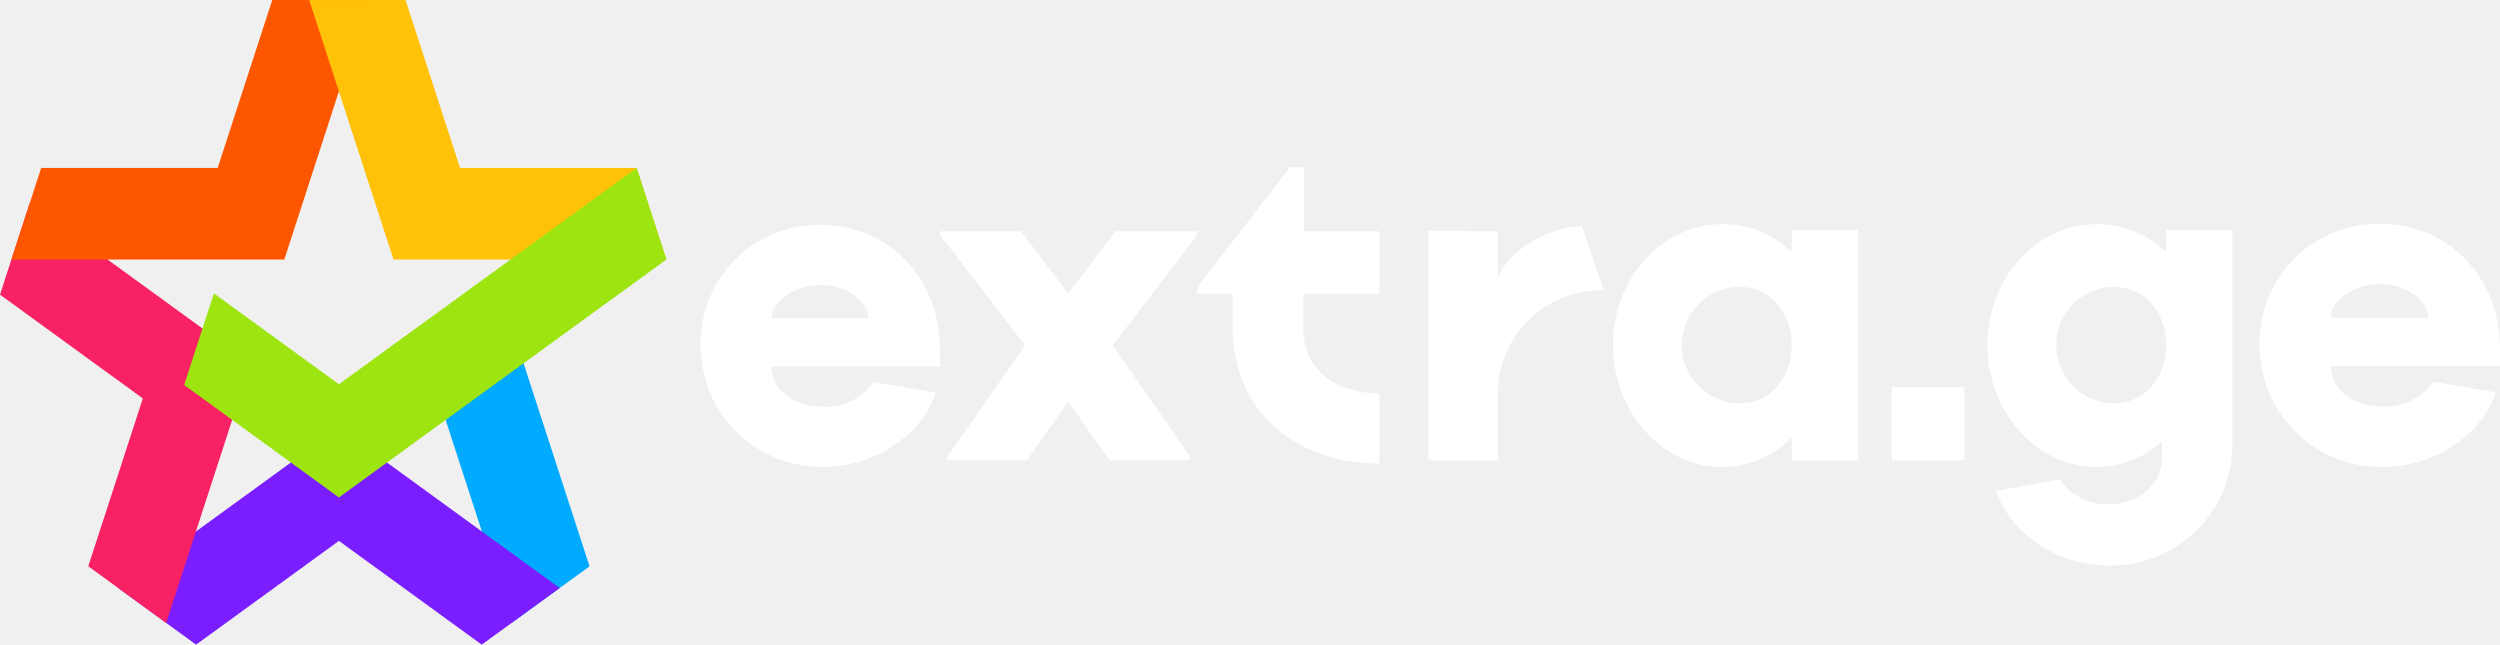
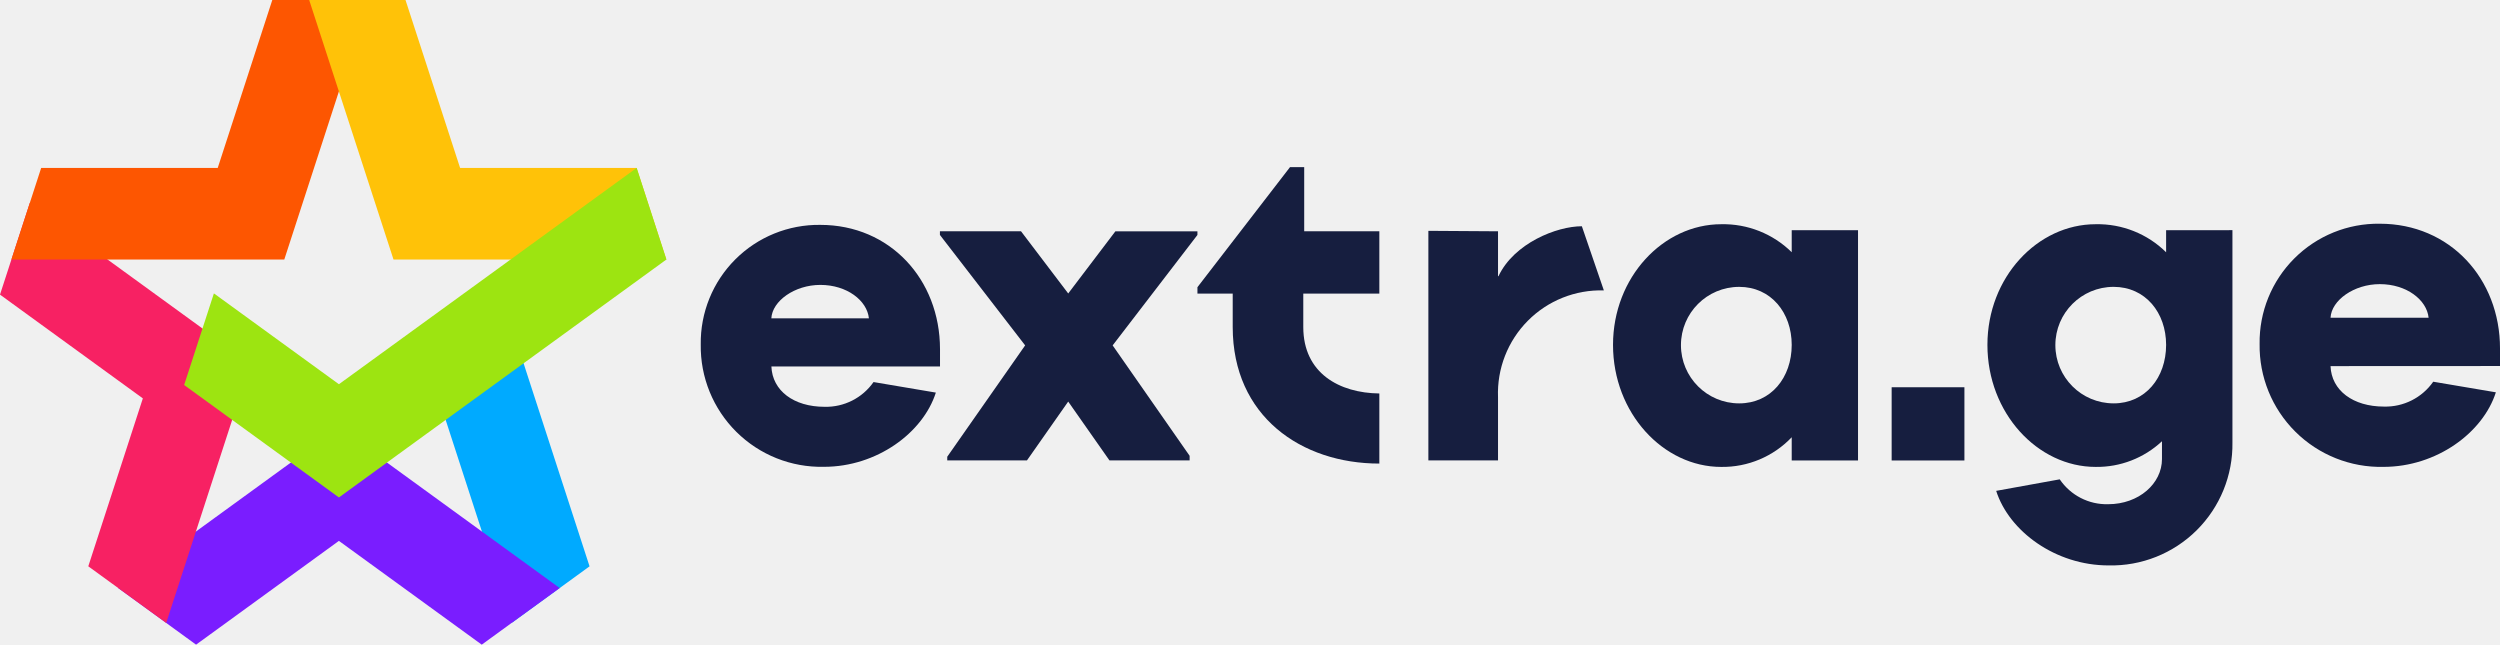
- <svg xmlns="http://www.w3.org/2000/svg" width="225.148" height="58.056" viewBox="0 0 225.148 58.056">
+ <svg xmlns="http://www.w3.org/2000/svg" width="234.692" height="60.517" viewBox="0 0 234.692 60.517">
  <defs>
-     <style>.a{fill:#0af;}.b{fill:#7a1dff;}.c{fill:none;stroke:#0af;stroke-miterlimit:10;stroke-width:0.75px;}.d{fill:#f72163;}.e{fill:#fd5601;}.f{fill:#ffc208;}.g{fill:#9de411;}.h{fill:#fff;}</style>
+     <style>.a{fill:#0af;}.b{fill:#7a1dff;}.c{fill:none;stroke:#0af;stroke-miterlimit:10;stroke-width:0.75px;}.d{fill:#f72163;}.e{fill:#fd5601;}.f{fill:#ffc208;}.g{fill:#9de411;}.h{fill:#161e3f;}</style>
  </defs>
  <g transform="translate(-503.151 -482.197)">
    <g transform="translate(503.151 482.197)">
-       <path class="a" d="M666.335,594.33l-7.018,5.1,7.594,23.372,7.018-5.1Z" transform="translate(-620.836 -566.699)" />
-       <path class="b" d="M566.214,648.69l-12.864,9.345-7.018-5.1,19.881-14.444,19.881,14.445-7.018,5.1Z" transform="translate(-535.692 -599.979)" />
-       <path class="c" d="M514.03,556.4" transform="translate(-511.349 -538.117)" />
-       <path class="d" d="M505.832,556.4l19.881,14.445-7.594,23.372-7.018-5.1L516.015,574l-12.864-9.346Z" transform="translate(-503.151 -538.117)" />
-       <path class="c" d="M740,556.4" transform="translate(-681.637 -538.117)" />
-       <path class="e" d="M525.9,497.319l4.914-15.122h8.675L531.9,505.569H507.323l2.681-8.25Z" transform="translate(-506.295 -482.197)" />
-       <path class="f" d="M629.748,497.319,624.834,482.2h-8.674l7.594,23.372h24.575l-2.681-8.25Z" transform="translate(-588.313 -482.197)" />
-       <path class="g" d="M613.88,551.815l-2.681-8.25-26.813,19.481-11.258-8.18-2.68,8.25,13.939,10.128Z" transform="translate(-553.864 -528.443)" />
+       <path class="a" d="M666.633,594.33l-7.315,5.315,7.916,24.363,7.315-5.315Z" transform="translate(-619.204 -565.527)" />
+       <path class="b" d="M567.056,649.122l-13.409,9.742-7.315-5.315,20.724-15.057,20.724,15.057-7.315,5.315Z" transform="translate(-535.241 -598.346)" />
+       <path class="c" d="M514.03,556.4" transform="translate(-511.236 -537.342)" />
+       <path class="d" d="M505.946,556.4l20.724,15.057-7.916,24.363-7.315-5.315,5.122-15.763L503.151,565Z" transform="translate(-503.151 -537.342)" />
+       <path class="c" d="M740,556.4" transform="translate(-679.163 -537.342)" />
+       <path class="e" d="M526.691,497.96l5.122-15.763h9.042l-7.916,24.363H507.323l2.794-8.6Z" transform="translate(-506.251 -482.197)" />
+       <path class="f" d="M630.324,497.96,625.2,482.2h-9.042l7.916,24.363h25.616l-2.794-8.6Z" transform="translate(-587.132 -482.197)" />
+       <path class="g" d="M615.721,552.165l-2.794-8.6-27.95,20.307-11.736-8.527-2.794,8.6,14.53,10.557Z" transform="translate(-553.161 -527.802)" />
    </g>
-     <g transform="translate(566.26 497.25)">
-       <path class="h" d="M770.03,564.383a10.623,10.623,0,0,0-10.77,10.77,10.855,10.855,0,0,0,11.1,11.018c4.745,0,8.913-3.053,10.068-6.685l-5.612-.949a5.221,5.221,0,0,1-4.415,2.228c-2.765,0-4.7-1.444-4.787-3.631H780.8v-1.568C780.8,569.294,776.3,564.383,770.03,564.383Zm-4.415,8.418c.082-1.568,2.1-3.012,4.415-3.012,2.393,0,4.209,1.4,4.374,3.012Z" transform="translate(-759.26 -559.184)" />
-       <path class="h" d="M858.23,572.328l-4.25-5.6h-7.3v.33L854.351,577l-7.015,10.027v.33h7.18l3.714-5.3,3.714,5.3h7.221v-.413L862.232,577l7.634-9.945v-.33H862.48Z" transform="translate(-825.135 -560.951)" />
-       <path class="h" d="M950.4,543.283h-1.279l-8.336,10.811v.578h3.178v3.012c0,8.047,6.189,12.3,13.2,12.3v-6.313c-3.59-.041-6.85-1.816-6.85-5.983v-3.012h6.85V549.06H950.4Z" transform="translate(-896.058 -543.283)" />
-       <path class="h" d="M1031.5,569.384h-.042V565.34l-6.272-.041v20.674h6.272v-5.695a9.27,9.27,0,0,1,9.532-9.615l-1.981-5.777C1036.744,564.886,1032.906,566.413,1031.5,569.384Z" transform="translate(-959.661 -559.563)" />
-       <path class="h" d="M1108.77,564.684v1.982a8.777,8.777,0,0,0-6.346-2.522c-5.226,0-9.747,4.77-9.747,10.867,0,6.138,4.521,10.991,9.747,10.991a8.6,8.6,0,0,0,6.346-2.672v2.091h5.972V564.684Zm-4.728,15.594a5.247,5.247,0,0,1,0-10.493c2.862,0,4.728,2.323,4.728,5.226C1108.77,577.956,1106.9,580.279,1104.042,580.279Z" transform="translate(-1010.518 -559.004)" />
-       <rect class="h" width="6.553" height="6.594" transform="translate(107.251 19.823)" />
-       <path class="h" d="M1245.609,564.684v1.985a8.774,8.774,0,0,0-6.346-2.524c-5.226,0-9.746,4.77-9.746,10.867,0,6.138,4.521,10.99,9.746,10.99a8.566,8.566,0,0,0,5.973-2.31V585.3c0,2.2-2.074,4.065-4.853,4.065a5.1,5.1,0,0,1-4.355-2.24l-5.724,1.037c1.162,3.65,5.35,6.719,10.12,6.719a10.91,10.91,0,0,0,11.157-11.074v-19.12Zm-4.728,15.594a5.247,5.247,0,0,1,0-10.493c2.862,0,4.728,2.323,4.728,5.226C1245.609,577.956,1243.743,580.279,1240.881,580.279Z" transform="translate(-1113.639 -559.004)" />
-       <path class="h" d="M1344.211,572.438c-.166-1.617-1.991-3.028-4.4-3.028-2.323,0-4.355,1.452-4.438,3.028Zm-8.834,4.355c.083,2.2,2.032,3.649,4.811,3.649a5.247,5.247,0,0,0,4.438-2.24l5.641.954c-1.161,3.65-5.351,6.719-10.12,6.719A10.91,10.91,0,0,1,1328.99,574.8a10.676,10.676,0,0,1,10.825-10.825c6.3,0,10.825,4.935,10.825,11.24v1.576Z" transform="translate(-1188.6 -558.878)" />
+     <g transform="translate(568.935 497.888)">
+       <path class="h" d="M770.487,564.383A11.073,11.073,0,0,0,759.26,575.61a11.315,11.315,0,0,0,11.571,11.485c4.947,0,9.291-3.183,10.5-6.968l-5.85-.989a5.442,5.442,0,0,1-4.6,2.323c-2.882,0-4.9-1.505-4.989-3.785h15.829V576.04C781.714,569.5,777.025,564.383,770.487,564.383Zm-4.6,8.775c.086-1.635,2.194-3.14,4.6-3.14,2.495,0,4.388,1.463,4.56,3.14Z" transform="translate(-759.26 -558.963)" />
+       <path class="h" d="M858.719,572.565l-4.43-5.837h-7.614v.344l8,10.366-7.312,10.453v.344h7.484l3.871-5.521,3.871,5.521h7.527v-.43l-7.226-10.366,7.958-10.366v-.344h-7.7Z" transform="translate(-824.222 -560.706)" />
+       <path class="h" d="M950.811,543.283h-1.333l-8.689,11.27v.6H944.1v3.14c0,8.388,6.452,12.818,13.765,12.818v-6.581c-3.743-.043-7.14-1.893-7.14-6.237v-3.14h7.14v-5.85h-7.054Z" transform="translate(-894.161 -543.283)" />
+       <path class="h" d="M1031.771,569.574h-.043v-4.215l-6.538-.043v21.55h6.538V580.93a9.662,9.662,0,0,1,9.936-10.022l-2.065-6.022C1037.234,564.886,1033.234,566.478,1031.771,569.574Z" transform="translate(-956.883 -559.337)" />
+       <path class="h" d="M1109.452,564.707v2.066a9.149,9.149,0,0,0-6.615-2.629c-5.447,0-10.16,4.972-10.16,11.327,0,6.4,4.713,11.457,10.16,11.457a8.961,8.961,0,0,0,6.615-2.785v2.18h6.225V564.707Zm-4.929,16.256a5.469,5.469,0,0,1,0-10.938c2.983,0,4.929,2.421,4.929,5.447C1109.452,578.542,1107.506,580.963,1104.523,580.963Z" transform="translate(-1007.036 -558.786)" />
+       <rect class="h" width="6.831" height="6.874" transform="translate(111.798 20.663)" />
+       <path class="h" d="M1246.291,564.707v2.069a9.145,9.145,0,0,0-6.615-2.632c-5.447,0-10.16,4.972-10.16,11.327,0,6.4,4.712,11.456,10.16,11.456a8.928,8.928,0,0,0,6.226-2.409v1.674c0,2.291-2.161,4.237-5.058,4.237a5.319,5.319,0,0,1-4.54-2.335l-5.966,1.081c1.211,3.8,5.577,7,10.549,7a11.373,11.373,0,0,0,11.63-11.543v-19.93Zm-4.928,16.255a5.469,5.469,0,0,1,0-10.938c2.983,0,4.928,2.421,4.928,5.447C1246.291,578.542,1244.346,580.963,1241.363,580.963Z" transform="translate(-1108.727 -558.786)" />
+       <path class="h" d="M1344.856,572.8c-.173-1.686-2.075-3.156-4.583-3.156-2.421,0-4.539,1.513-4.626,3.156Zm-9.208,4.539c.086,2.291,2.118,3.8,5.015,3.8a5.469,5.469,0,0,0,4.626-2.335l5.88.995c-1.211,3.8-5.577,7-10.549,7a11.373,11.373,0,0,1-11.63-11.543,11.129,11.129,0,0,1,11.284-11.284c6.572,0,11.284,5.145,11.284,11.716v1.643Z" transform="translate(-1182.649 -558.661)" />
    </g>
  </g>
</svg>
